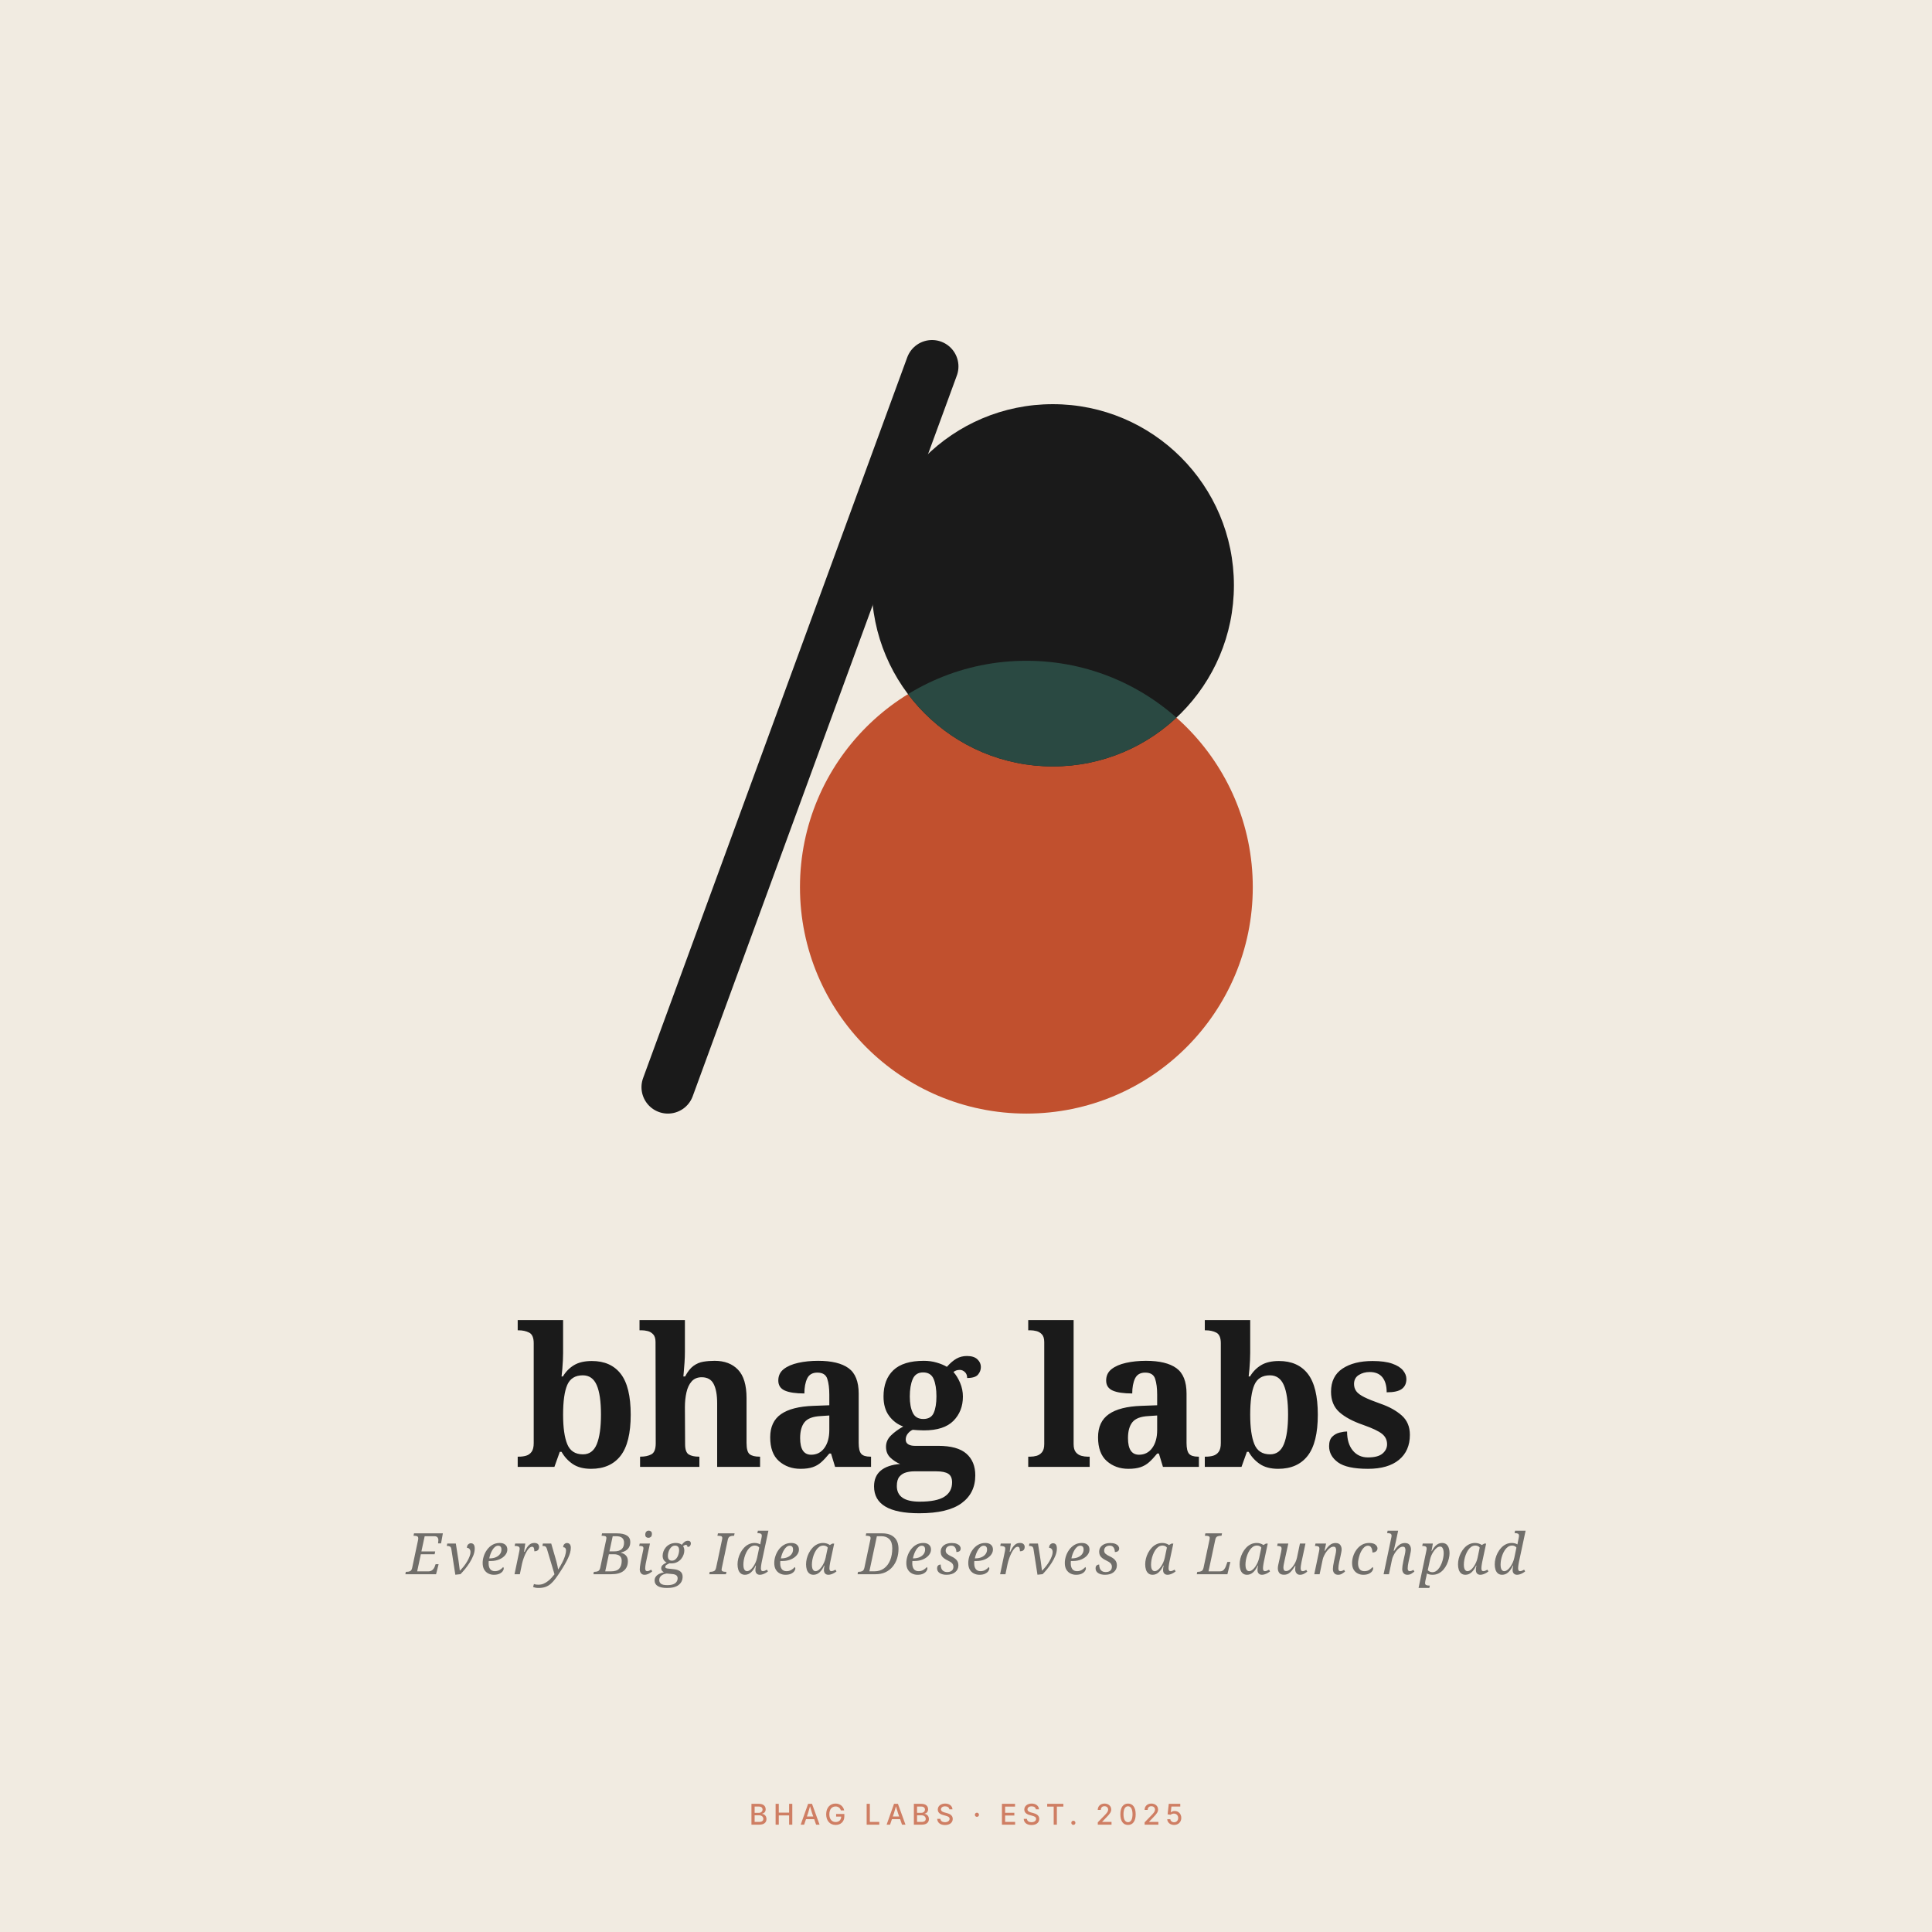
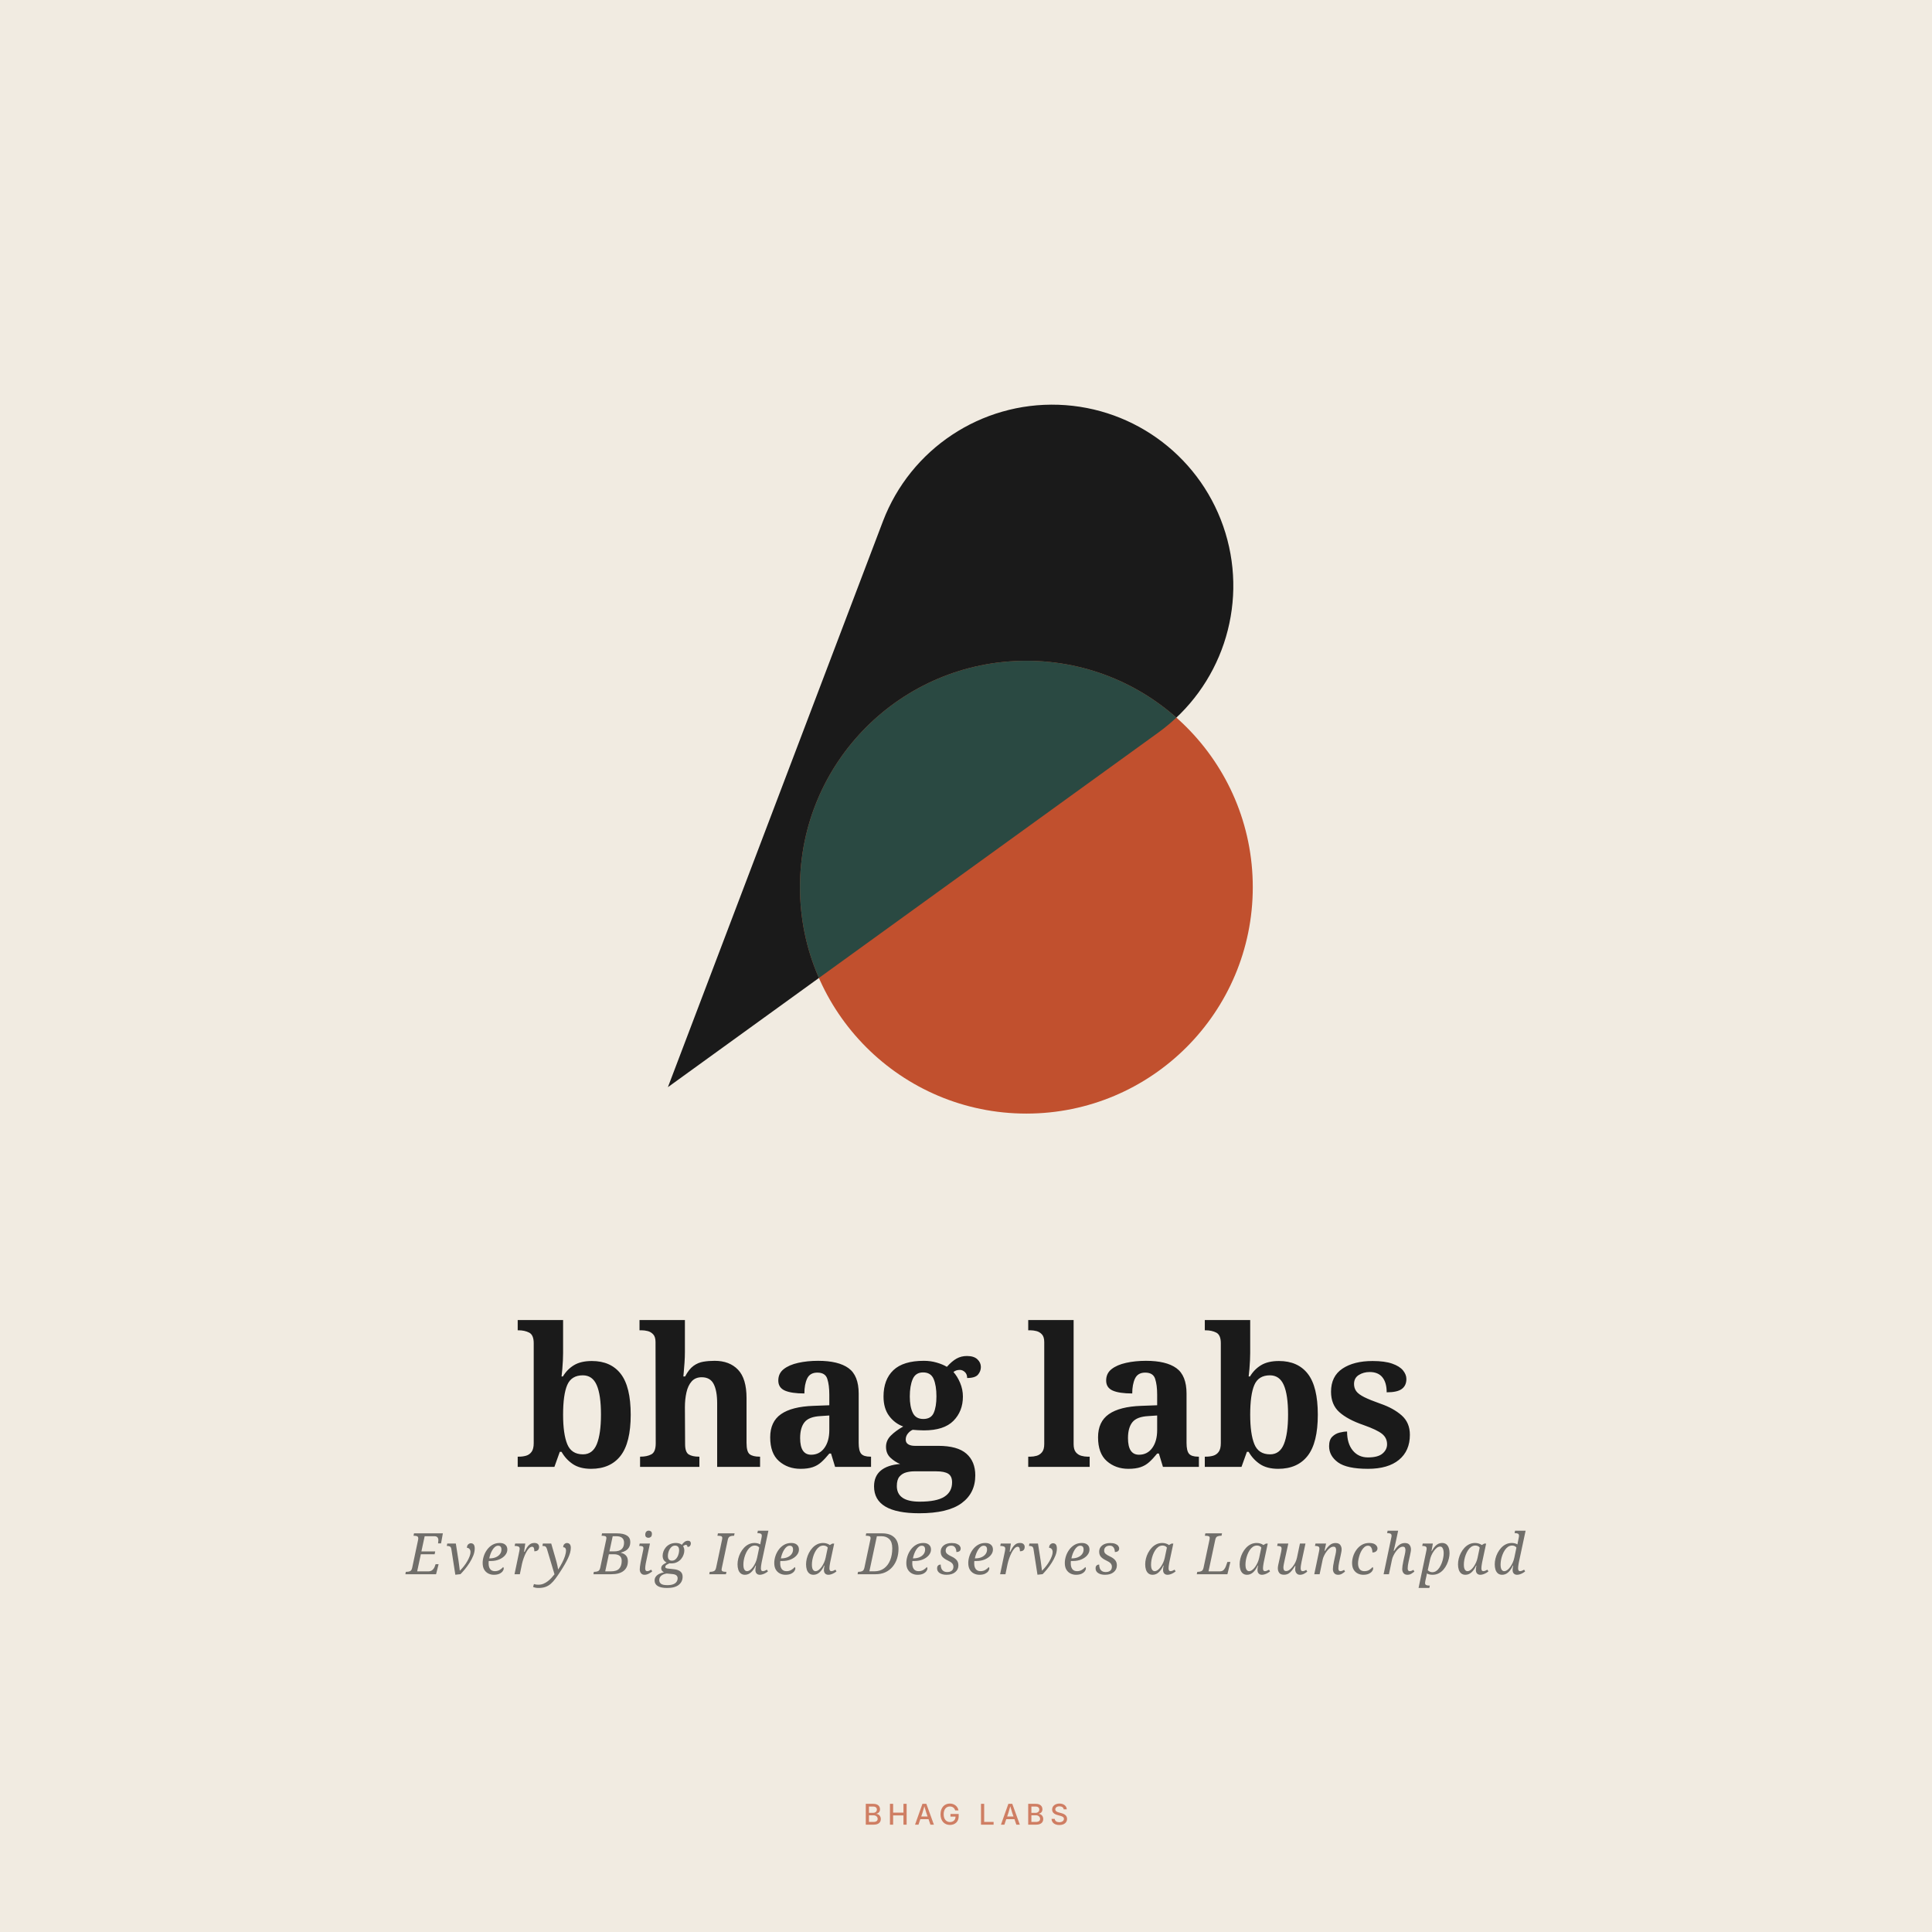
<svg xmlns="http://www.w3.org/2000/svg" viewBox="0 0 1080 1080" role="img" aria-label="BHAG Labs">
  <rect width="1080" height="1080" fill="#f1ebe1" />
  <g transform="translate(270, 150) scale(2.109375)">
    <defs>
      <clipPath id="is-clip">
-         <circle cx="151" cy="84" r="48" />
+         <path d="M 49 217 L 106 67 A 48 48 0 1 1 179 123 Z" />
      </clipPath>
    </defs>
-     <line x1="49" y1="217" x2="119" y2="26" stroke="#1a1a1a" stroke-width="14" stroke-linecap="round" />
+     <path d="M 49 217 L 106 67 A 48 48 0 1 1 179 123 Z" fill="#1a1a1a" />
    <circle cx="144" cy="164" r="60" fill="#c1502e" />
-     <circle cx="151" cy="84" r="48" fill="#1a1a1a" />
    <circle cx="144" cy="164" r="60" fill="#2a4942" clip-path="url(#is-clip)" />
  </g>
  <g transform="translate(540, 820)" text-anchor="middle">
    <text font-family="'Playfair Display', Georgia, serif" font-weight="700" font-size="108" letter-spacing="-2" fill="#1a1a1a">bhag labs</text>
    <text x="0" y="60" font-family="'Cormorant Garamond', Garamond, serif" font-weight="400" font-style="italic" font-size="32" letter-spacing="2" fill="#1a1a1a" opacity="0.6">Every Big Idea Deserves a Launchpad</text>
  </g>
-   <text x="540" y="1020" text-anchor="middle" font-family="Inter, ui-sans-serif, system-ui, sans-serif" font-weight="500" font-size="16" letter-spacing="3" fill="#c1502e" opacity="0.7">BHAG LABS  ·  EST. 2025</text>
+   <text x="540" y="1020" text-anchor="middle" font-family="Inter, ui-sans-serif, system-ui, sans-serif" font-weight="500" font-size="16" letter-spacing="3" fill="#c1502e" opacity="0.7">BHAG LABS</text>
</svg>
